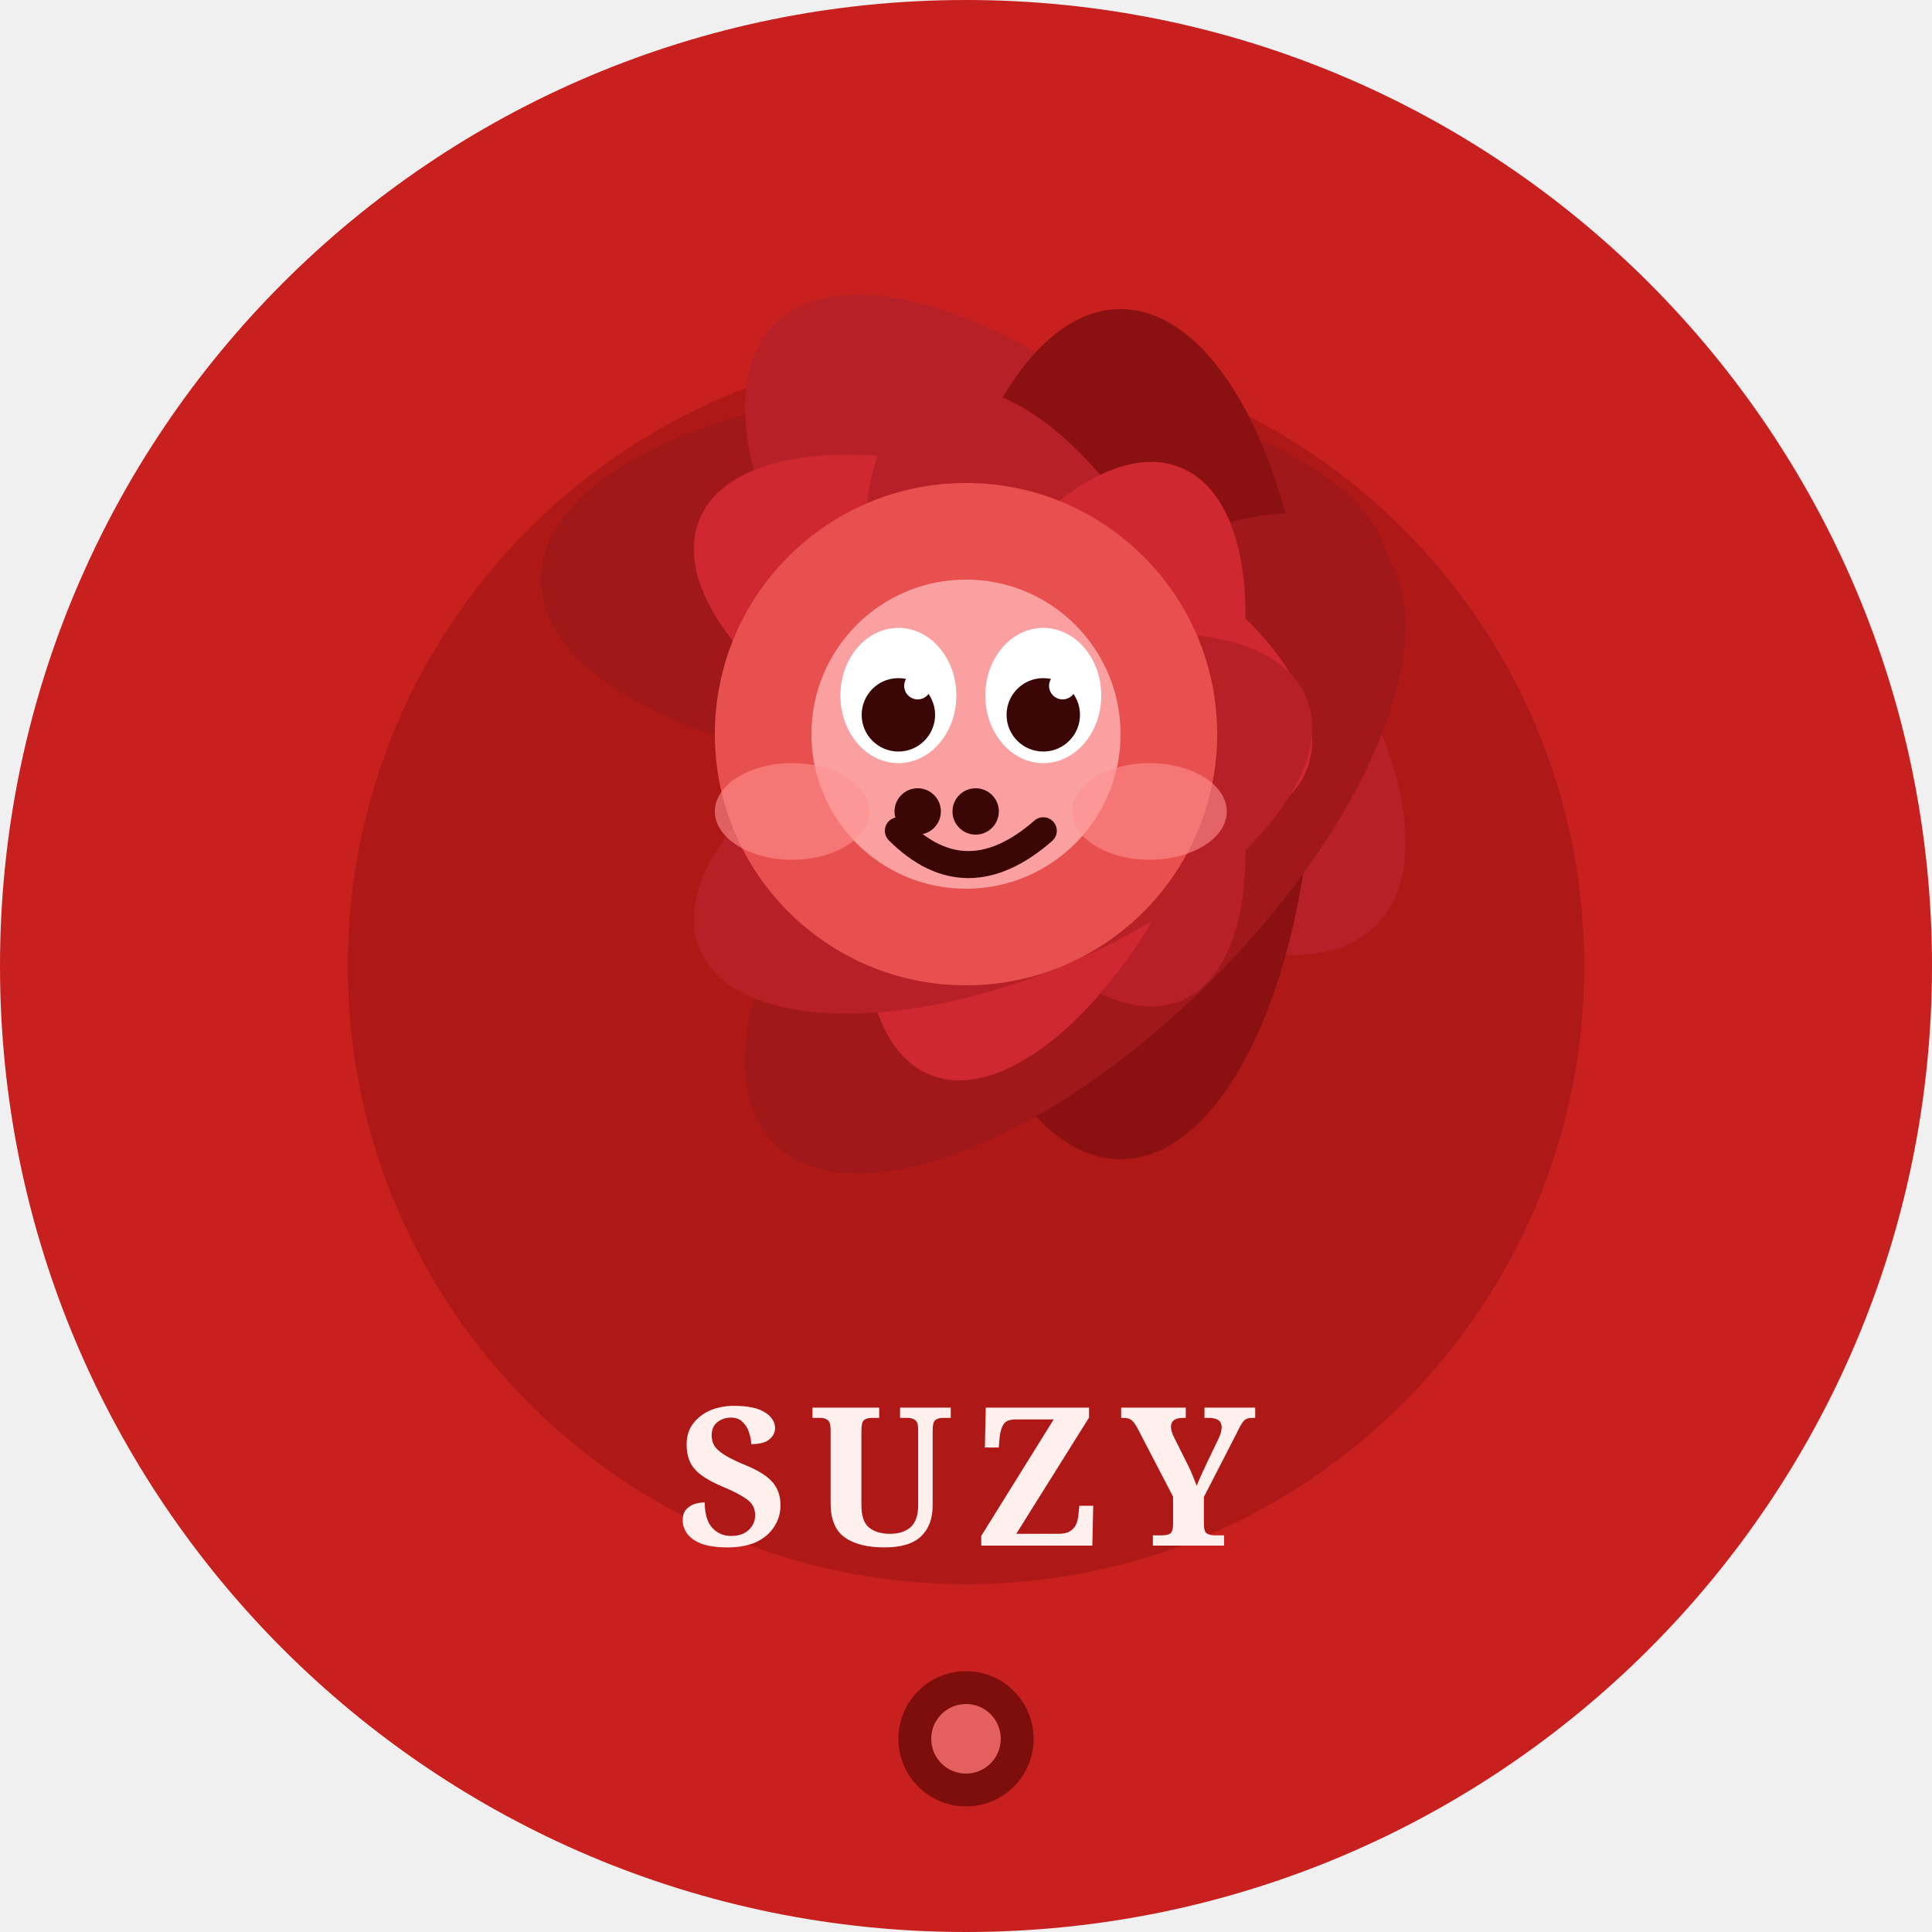
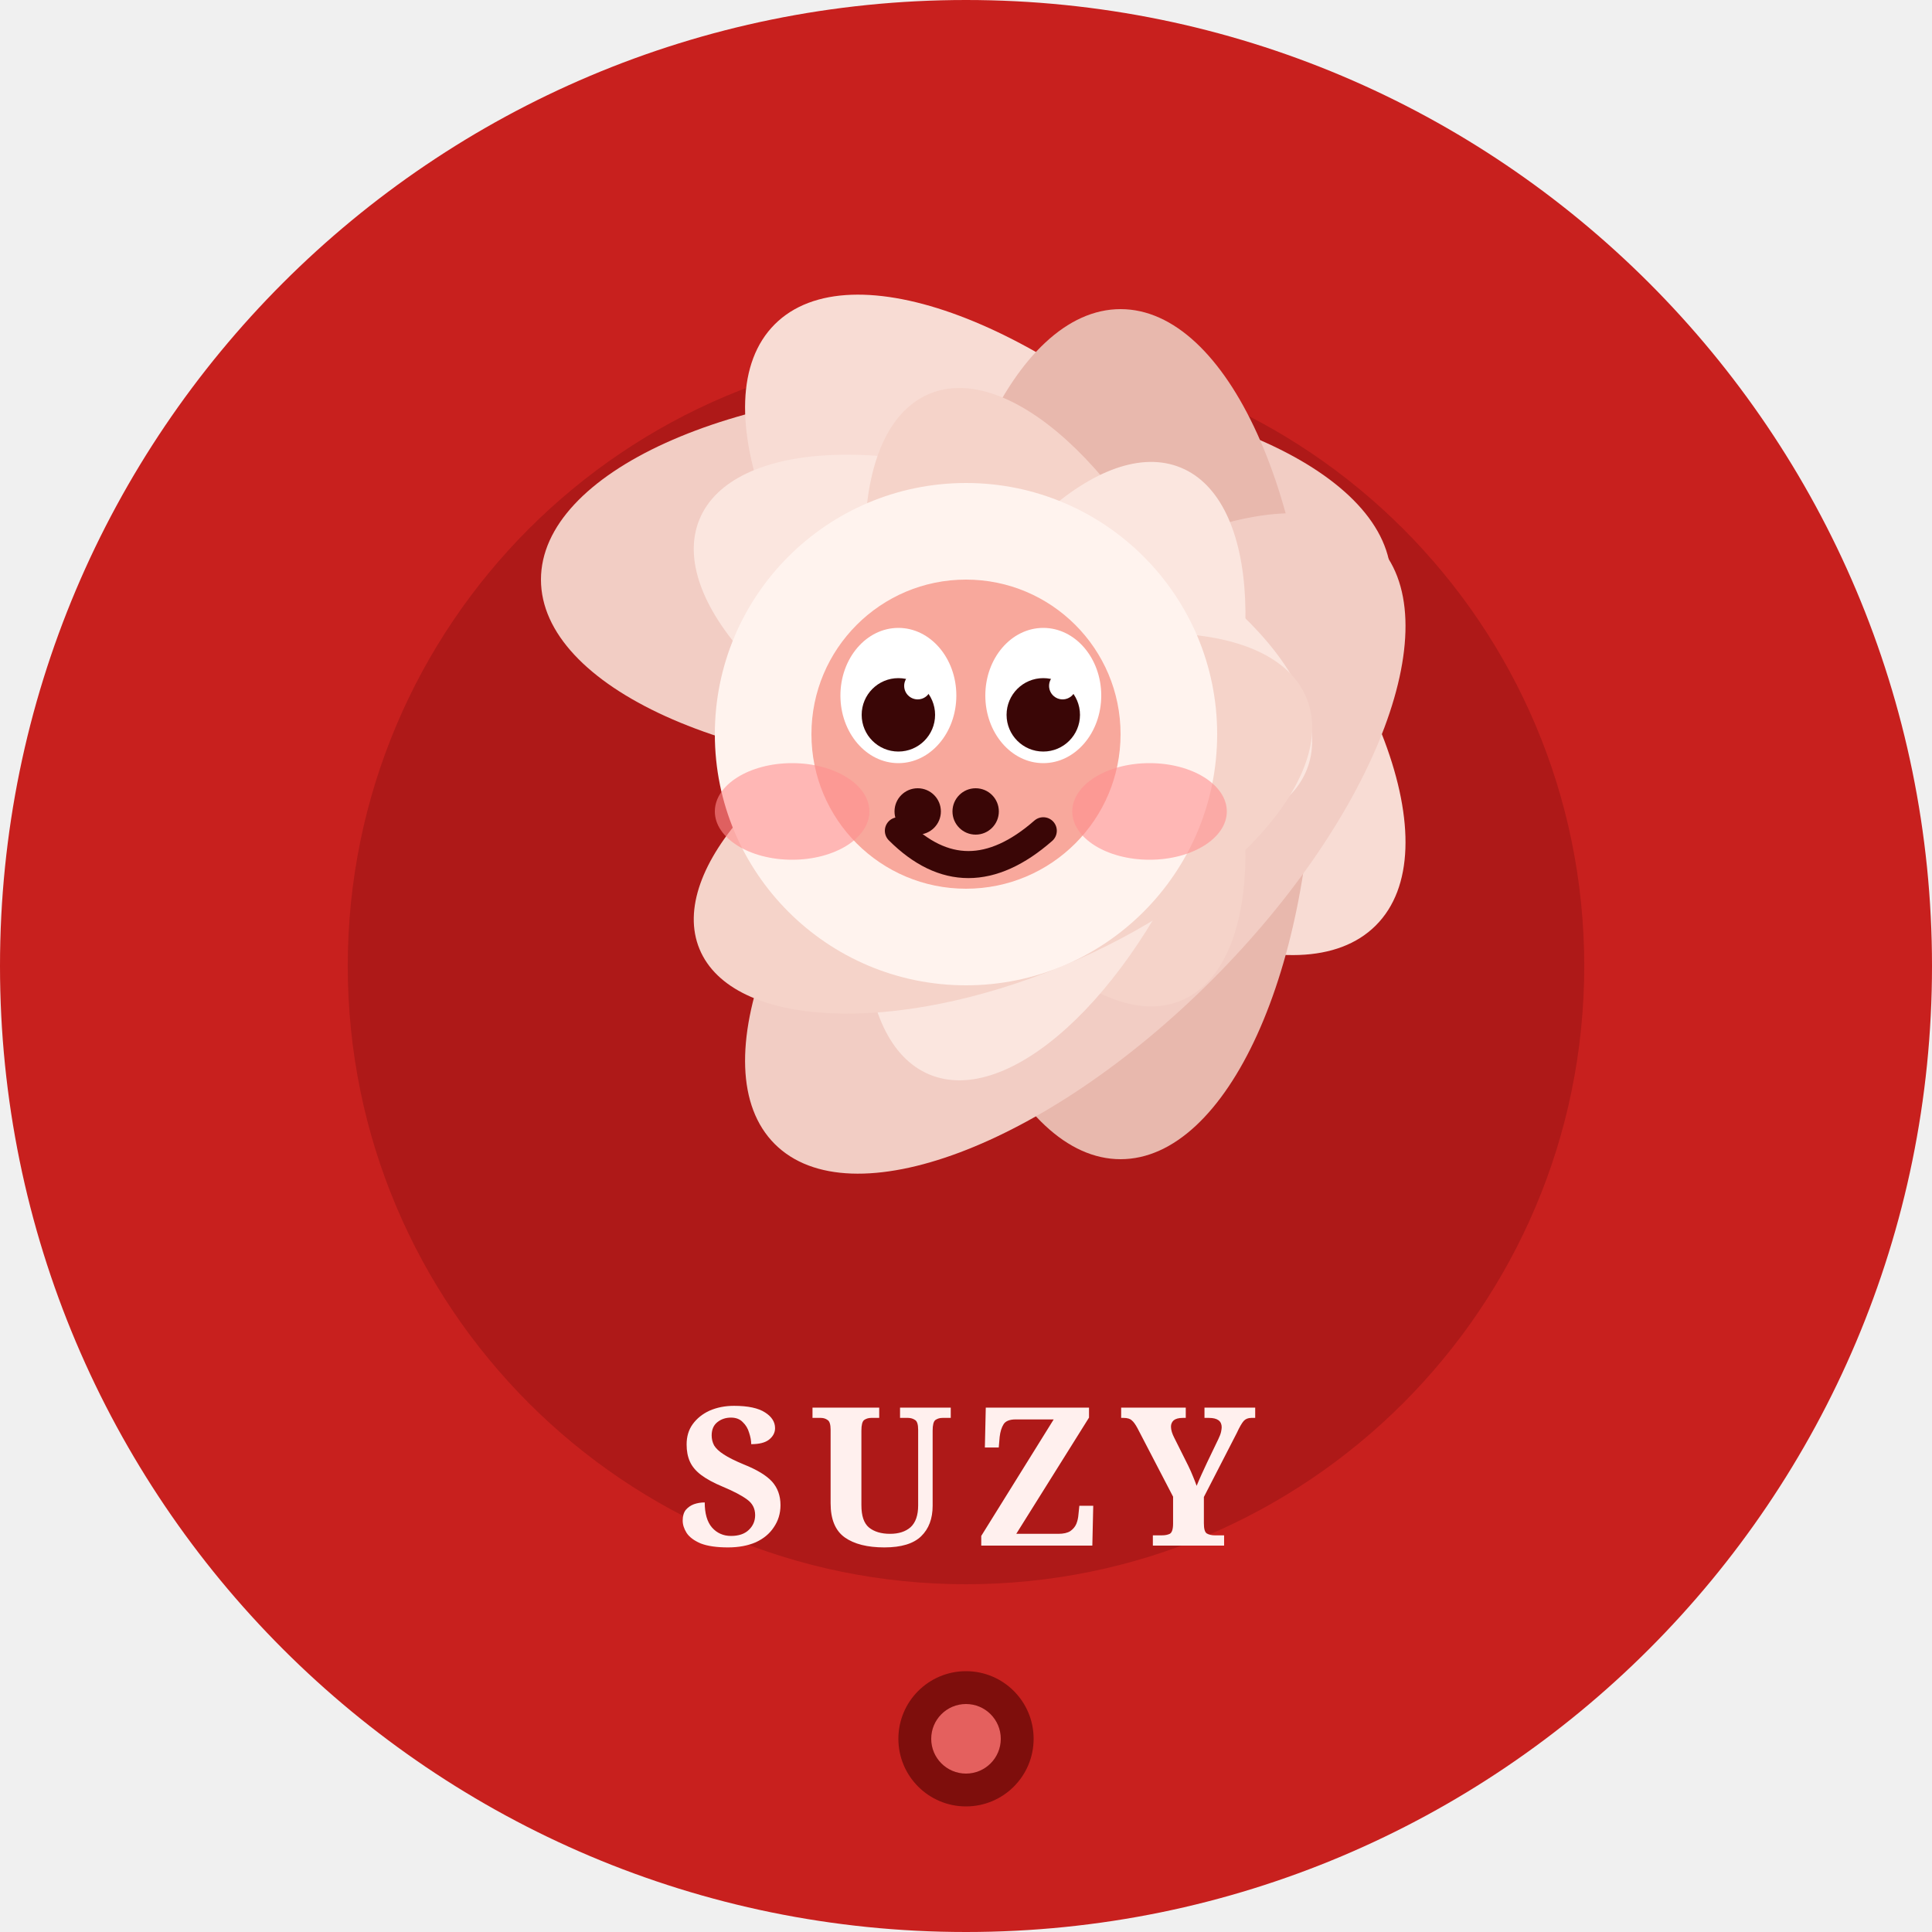
<svg xmlns="http://www.w3.org/2000/svg" width="100" height="100" viewBox="0 0 100 100">
  <circle cx="50" cy="50" r="50" fill="#c8201e" />
  <g>
    <circle cx="50" cy="50" r="32" fill="#7e0e0c" fill-opacity="0.35" />
-     <ellipse cx="50" cy="30" rx="22" ry="10" fill="#a0181a" />
-     <ellipse cx="50" cy="30" rx="22" ry="10" fill="#b82028" transform="rotate(45 50 38)" />
-     <ellipse cx="50" cy="30" rx="22" ry="10" fill="#8a1012" transform="rotate(90 50 38)" />
-     <ellipse cx="50" cy="30" rx="22" ry="10" fill="#a0181a" transform="rotate(135 50 38)" />
-     <ellipse cx="50" cy="33" rx="17" ry="8" fill="#d02830" transform="rotate(22.5 50 38)" />
-     <ellipse cx="50" cy="33" rx="17" ry="8" fill="#b82028" transform="rotate(67.5 50 38)" />
-     <ellipse cx="50" cy="33" rx="17" ry="8" fill="#d02830" transform="rotate(112.5 50 38)" />
-     <ellipse cx="50" cy="33" rx="17" ry="8" fill="#b82028" transform="rotate(157.5 50 38)" />
-     <circle cx="50" cy="38" r="13" fill="#e85050" />
-     <circle cx="50" cy="38" r="8" fill="#fba0a0" />
+     <ellipse cx="50" cy="30" rx="22" ry="10" fill="#f2cdc4" />
+     <ellipse cx="50" cy="30" rx="22" ry="10" fill="#f8dcd4" transform="rotate(45 50 38)" />
+     <ellipse cx="50" cy="30" rx="22" ry="10" fill="#e8b8ad" transform="rotate(90 50 38)" />
+     <ellipse cx="50" cy="30" rx="22" ry="10" fill="#f2cdc4" transform="rotate(135 50 38)" />
+     <ellipse cx="50" cy="33" rx="17" ry="8" fill="#fbe6df" transform="rotate(22.5 50 38)" />
+     <ellipse cx="50" cy="33" rx="17" ry="8" fill="#f5d3c9" transform="rotate(67.5 50 38)" />
+     <ellipse cx="50" cy="33" rx="17" ry="8" fill="#fbe6df" transform="rotate(112.5 50 38)" />
+     <ellipse cx="50" cy="33" rx="17" ry="8" fill="#f5d3c9" transform="rotate(157.5 50 38)" />
+     <circle cx="50" cy="38" r="13" fill="#fff3ee" />
+     <circle cx="50" cy="38" r="8" fill="#f8a89c" />
    <ellipse cx="46.5" cy="36" rx="3" ry="3.5" fill="white" />
    <circle cx="46.5" cy="37" r="1.9" fill="#3a0606" />
    <circle cx="47.5" cy="35.5" r="0.7" fill="white" />
    <ellipse cx="54" cy="36" rx="3" ry="3.5" fill="white" />
    <circle cx="54" cy="37" r="1.9" fill="#3a0606" />
    <circle cx="55" cy="35.5" r="0.7" fill="white" />
    <circle cx="47.5" cy="42" r="1.2" fill="#3a0606" />
    <circle cx="50.5" cy="42" r="1.2" fill="#3a0606" />
    <path d="M46.5 43 Q50 46.5 54 43" stroke="#3a0606" stroke-width="1.4" fill="none" stroke-linecap="round" />
    <ellipse cx="41" cy="42" rx="4" ry="2.5" fill="#ff9090" fill-opacity="0.6" />
    <ellipse cx="59.5" cy="42" rx="4" ry="2.5" fill="#ff9090" fill-opacity="0.6" />
  </g>
  <text x="50" y="80" text-anchor="middle" font-family="Fraunces, Georgia, serif" font-size="10" font-weight="700" fill="#fff0ee" letter-spacing="1">SUZY</text>
  <circle cx="50" cy="90" r="3.5" fill="#7e0e0c" />
  <circle cx="50" cy="90" r="1.8" fill="#f06a68" fill-opacity="0.9" />
</svg>
